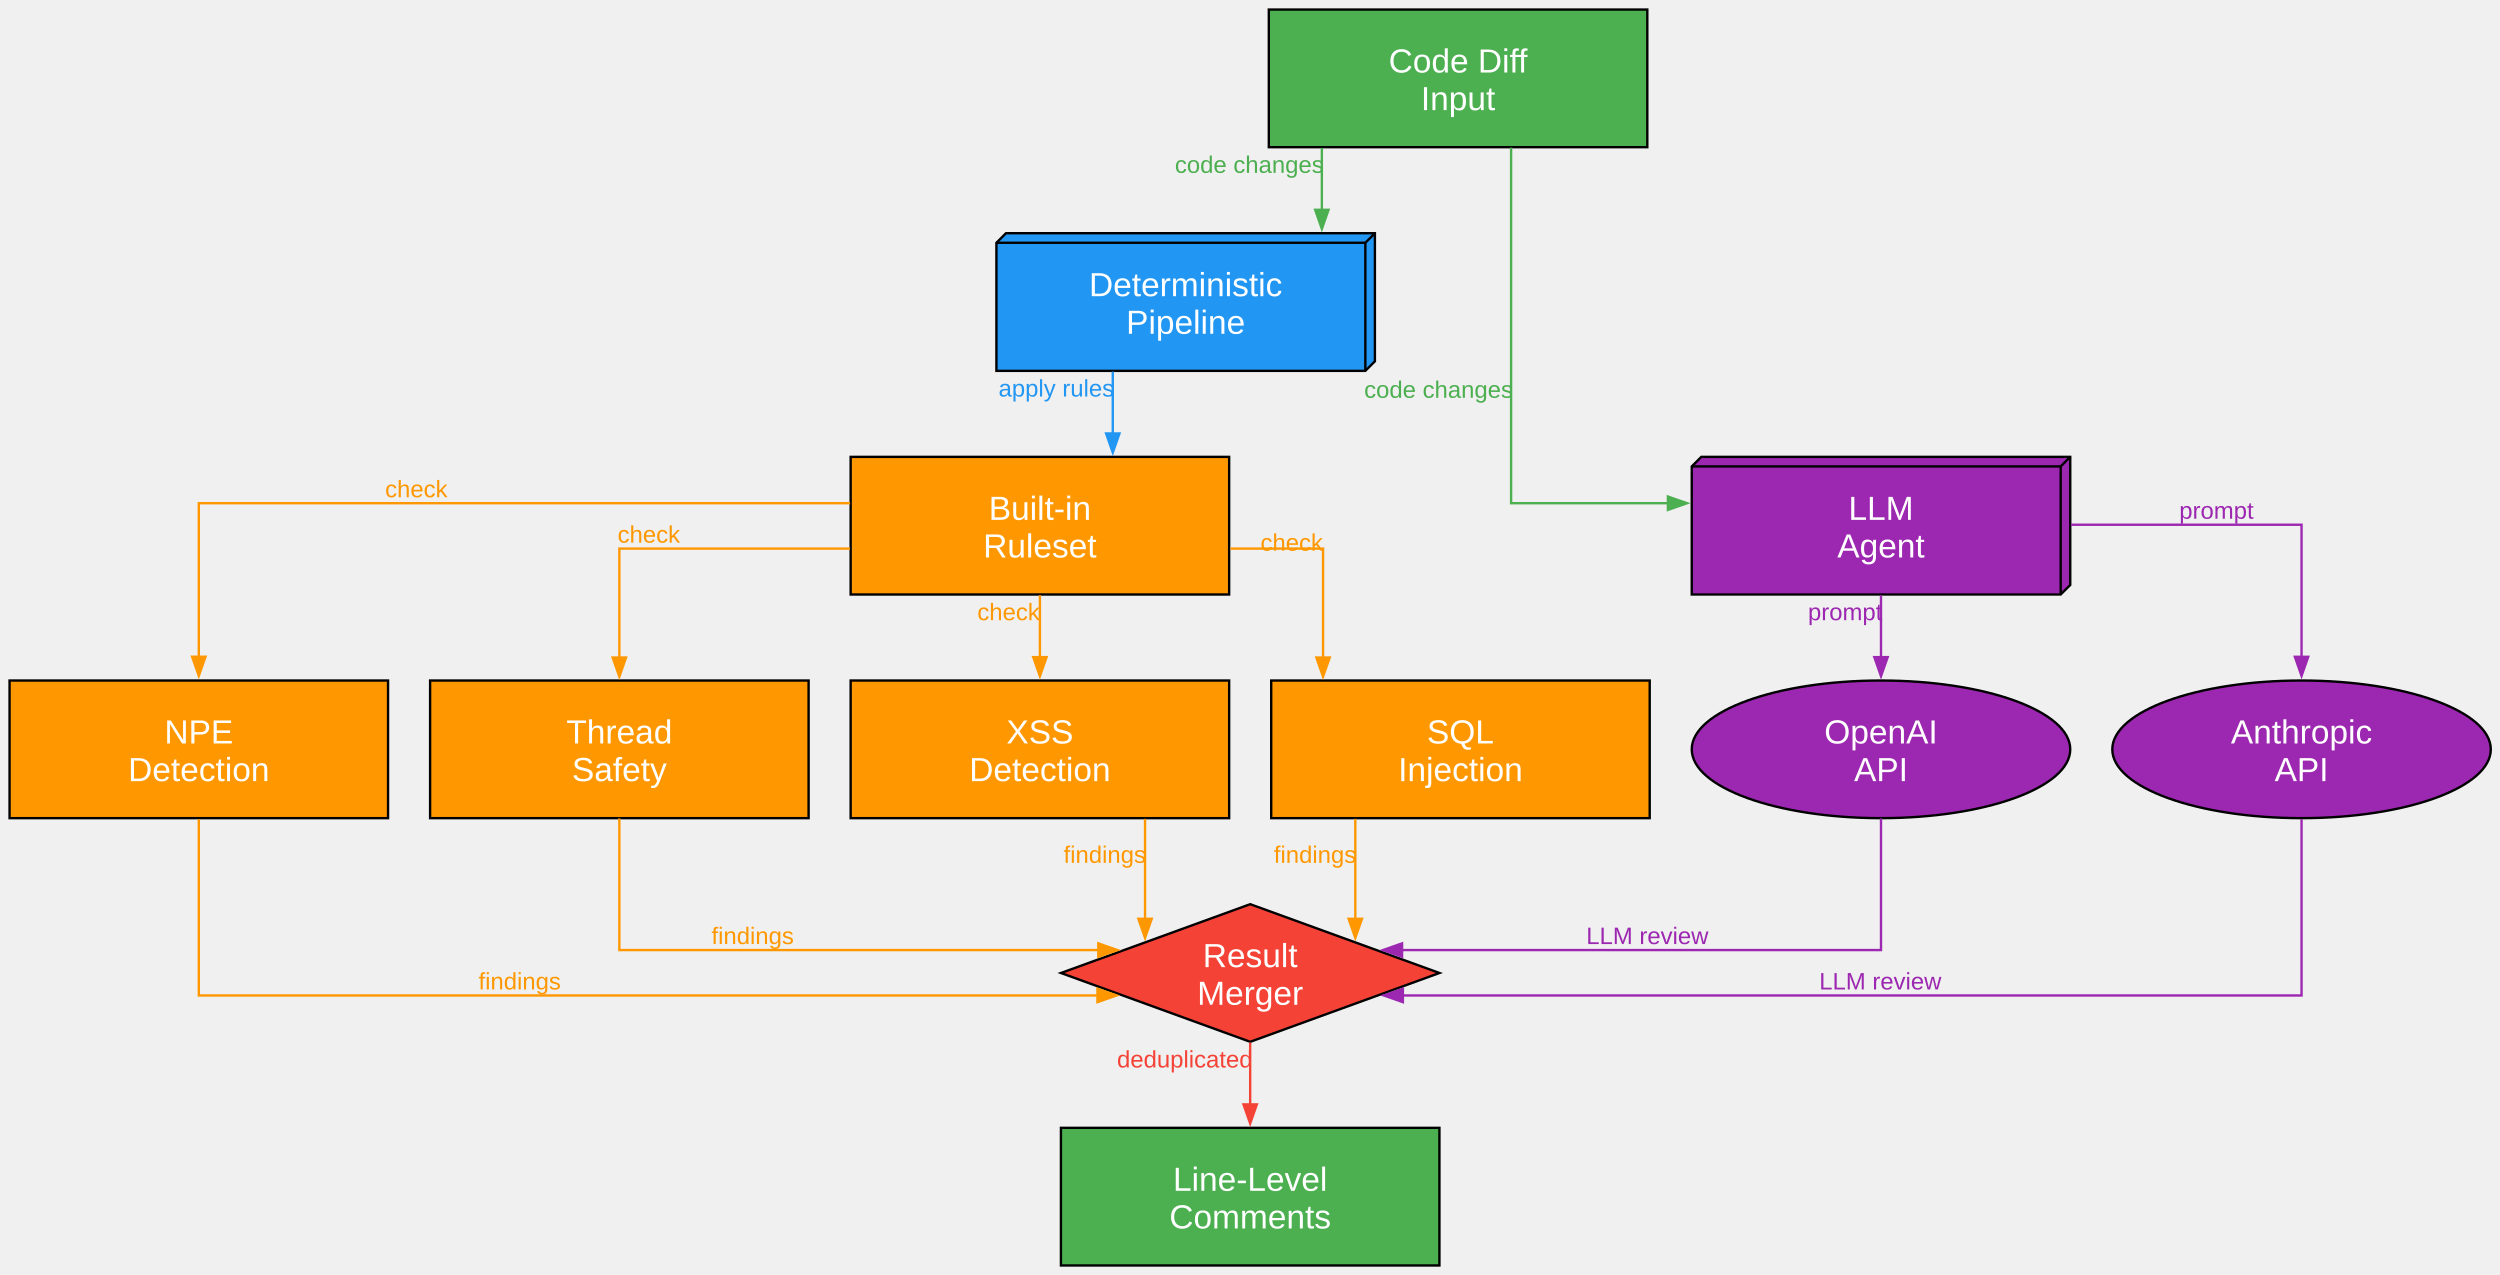
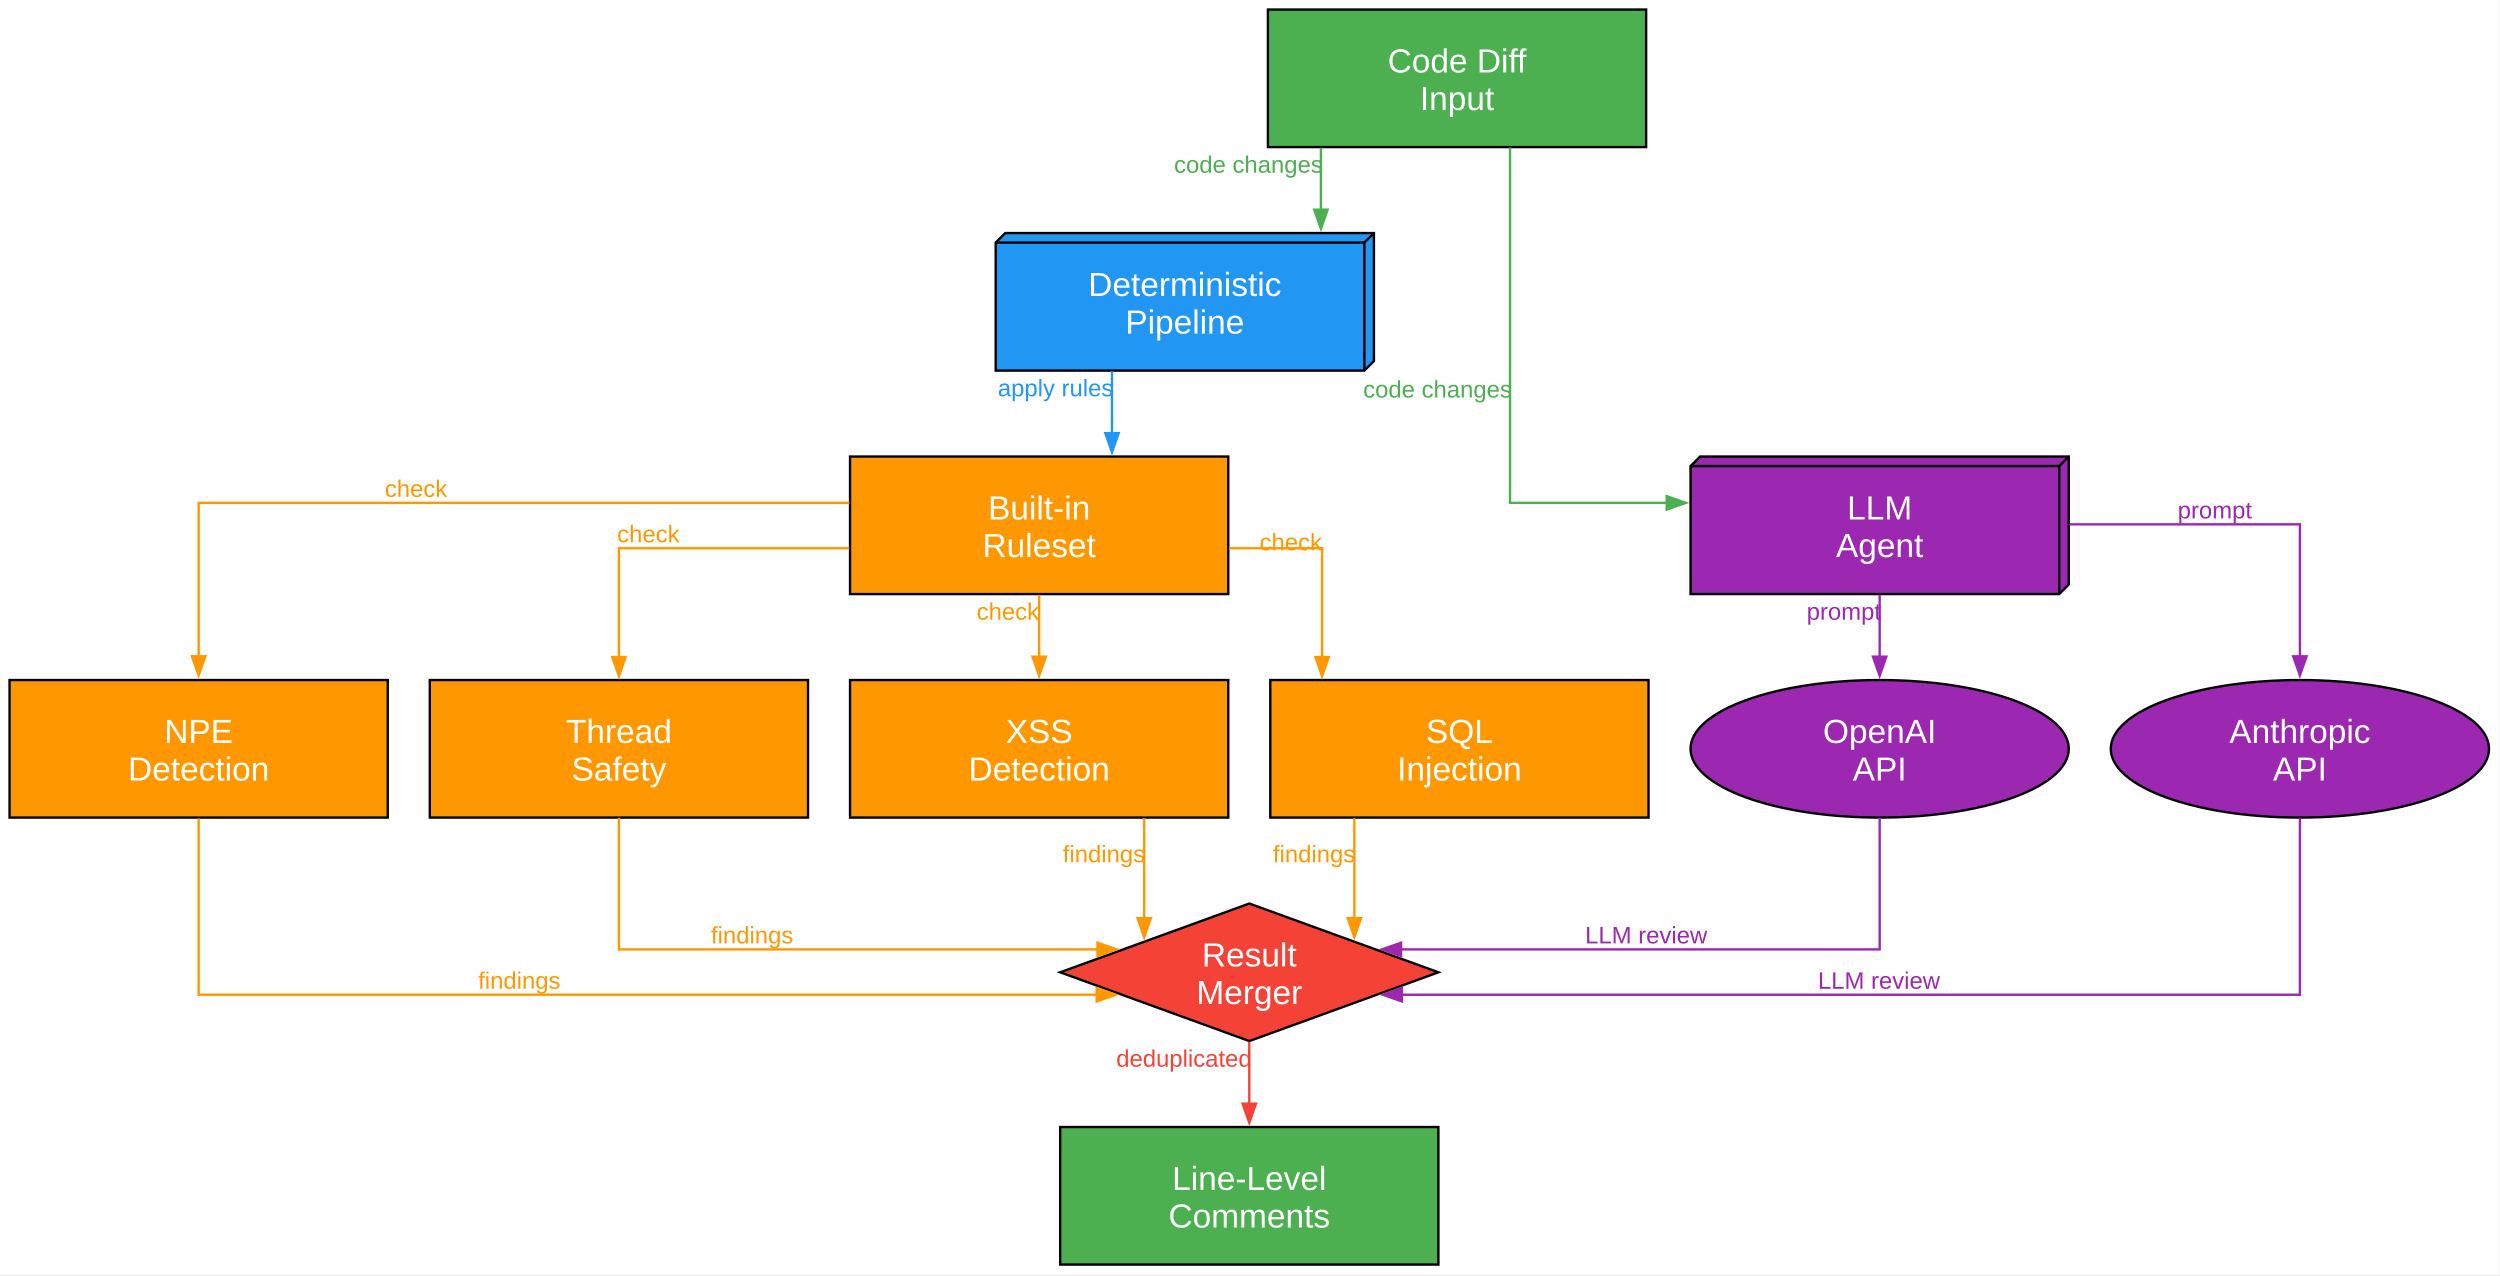
- <svg xmlns="http://www.w3.org/2000/svg" viewBox="0 0 1395 711" style="width: 100%; height: auto;">
-   <g id="graph0" class="graph" transform="scale(1.33333 1.33333) rotate(0) translate(4 529.6)">
+ <svg xmlns="http://www.w3.org/2000/svg" width="1047pt" height="534pt" viewBox="0.00 0.00 1047.00 534.00">
+   <g id="graph0" class="graph" transform="scale(1 1) rotate(0) translate(4 529.6)">
+     <polygon fill="white" stroke="none" points="-4,4 -4,-529.6 1042.75,-529.6 1042.75,4 -4,4" />
    <g id="node1" class="node">
      <polygon fill="#4caf50" stroke="black" points="685.4,-525.6 527,-525.6 527,-468 685.4,-468 685.4,-525.6" />
      <text text-anchor="middle" x="606.2" y="-499.25" font-family="Arial, Helvetica, sans-serif" font-size="14.00" fill="white" xml:space="preserve">Code Diff</text>
      <text text-anchor="middle" x="606.2" y="-483.5" font-family="Arial, Helvetica, sans-serif" font-size="14.00" fill="white" xml:space="preserve">Input</text>
    </g>
    <g id="node2" class="node">
      <polygon fill="#2196f3" stroke="black" points="571.4,-432 417,-432 413,-428 413,-374.4 567.4,-374.4 571.4,-378.4 571.4,-432" />
      <polyline fill="none" stroke="black" points="567.4,-428 413,-428" />
      <polyline fill="none" stroke="black" points="567.4,-428 567.4,-374.4" />
      <polyline fill="none" stroke="black" points="567.4,-428 571.4,-432" />
      <text text-anchor="middle" x="492.2" y="-405.65" font-family="Arial, Helvetica, sans-serif" font-size="14.00" fill="white" xml:space="preserve">Deterministic</text>
      <text text-anchor="middle" x="492.2" y="-389.9" font-family="Arial, Helvetica, sans-serif" font-size="14.00" fill="white" xml:space="preserve">Pipeline</text>
    </g>
    <g id="edge1" class="edge">
      <path fill="none" stroke="#4caf50" d="M549.2,-467.7C549.2,-467.7 549.2,-441.8 549.2,-441.8" />
      <polygon fill="#4caf50" stroke="#4caf50" points="552,-441.8 549.2,-433.8 546.4,-441.8 552,-441.8" />
      <text text-anchor="middle" x="518.83" y="-457.25" font-family="Arial, Helvetica, sans-serif" font-size="10.00" fill="#4caf50" xml:space="preserve">code changes</text>
    </g>
    <g id="node8" class="node">
      <polygon fill="#9c27b0" stroke="black" points="862.4,-338.4 708,-338.4 704,-334.4 704,-280.8 858.4,-280.8 862.4,-284.8 862.4,-338.4" />
      <polyline fill="none" stroke="black" points="858.4,-334.4 704,-334.4" />
      <polyline fill="none" stroke="black" points="858.4,-334.4 858.4,-280.8" />
      <polyline fill="none" stroke="black" points="858.4,-334.4 862.4,-338.4" />
      <text text-anchor="middle" x="783.2" y="-312.05" font-family="Arial, Helvetica, sans-serif" font-size="14.00" fill="white" xml:space="preserve">LLM</text>
      <text text-anchor="middle" x="783.2" y="-296.3" font-family="Arial, Helvetica, sans-serif" font-size="14.00" fill="white" xml:space="preserve">Agent</text>
    </g>
    <g id="edge2" class="edge">
      <path fill="none" stroke="#4caf50" d="M628.4,-467.84C628.4,-417.46 628.4,-319 628.4,-319 628.4,-319 694.02,-319 694.02,-319" />
      <polygon fill="#4caf50" stroke="#4caf50" points="694.02,-321.8 702.02,-319 694.02,-316.2 694.02,-321.8" />
      <text text-anchor="middle" x="598.03" y="-363.11" font-family="Arial, Helvetica, sans-serif" font-size="10.00" fill="#4caf50" xml:space="preserve">code changes</text>
    </g>
    <g id="node3" class="node">
      <polygon fill="#ff9800" stroke="black" points="510.4,-338.4 352,-338.4 352,-280.8 510.4,-280.8 510.4,-338.4" />
      <text text-anchor="middle" x="431.2" y="-312.05" font-family="Arial, Helvetica, sans-serif" font-size="14.00" fill="white" xml:space="preserve">Built-in</text>
      <text text-anchor="middle" x="431.2" y="-296.3" font-family="Arial, Helvetica, sans-serif" font-size="14.00" fill="white" xml:space="preserve">Ruleset</text>
    </g>
    <g id="edge3" class="edge">
      <path fill="none" stroke="#2196f3" d="M461.7,-374.1C461.7,-374.1 461.7,-348.2 461.7,-348.2" />
      <polygon fill="#2196f3" stroke="#2196f3" points="464.5,-348.2 461.7,-340.2 458.9,-348.2 464.5,-348.2" />
      <text text-anchor="middle" x="438.08" y="-363.65" font-family="Arial, Helvetica, sans-serif" font-size="10.00" fill="#2196f3" xml:space="preserve">apply rules</text>
    </g>
    <g id="node4" class="node">
      <polygon fill="#ff9800" stroke="black" points="158.4,-244.8 0,-244.8 0,-187.2 158.4,-187.2 158.4,-244.8" />
      <text text-anchor="middle" x="79.2" y="-218.45" font-family="Arial, Helvetica, sans-serif" font-size="14.00" fill="white" xml:space="preserve">NPE</text>
      <text text-anchor="middle" x="79.2" y="-202.7" font-family="Arial, Helvetica, sans-serif" font-size="14.00" fill="white" xml:space="preserve">Detection</text>
    </g>
    <g id="edge4" class="edge">
      <path fill="none" stroke="#ff9800" d="M351.77,-319C247.95,-319 79.2,-319 79.2,-319 79.2,-319 79.2,-254.75 79.2,-254.75" />
      <polygon fill="#ff9800" stroke="#ff9800" points="82,-254.75 79.2,-246.75 76.4,-254.75 82,-254.75" />
      <text text-anchor="middle" x="170.23" y="-321.5" font-family="Arial, Helvetica, sans-serif" font-size="10.00" fill="#ff9800" xml:space="preserve">check</text>
    </g>
    <g id="node5" class="node">
      <polygon fill="#ff9800" stroke="black" points="334.4,-244.8 176,-244.8 176,-187.2 334.4,-187.2 334.4,-244.8" />
      <text text-anchor="middle" x="255.2" y="-218.45" font-family="Arial, Helvetica, sans-serif" font-size="14.00" fill="white" xml:space="preserve">Thread</text>
      <text text-anchor="middle" x="255.2" y="-202.7" font-family="Arial, Helvetica, sans-serif" font-size="14.00" fill="white" xml:space="preserve">Safety</text>
    </g>
    <g id="edge5" class="edge">
      <path fill="none" stroke="#ff9800" d="M351.7,-300C305.05,-300 255.2,-300 255.2,-300 255.2,-300 255.2,-254.42 255.2,-254.42" />
      <polygon fill="#ff9800" stroke="#ff9800" points="258,-254.42 255.2,-246.42 252.4,-254.42 258,-254.42" />
      <text text-anchor="middle" x="267.53" y="-302.5" font-family="Arial, Helvetica, sans-serif" font-size="10.00" fill="#ff9800" xml:space="preserve">check</text>
    </g>
    <g id="node6" class="node">
      <polygon fill="#ff9800" stroke="black" points="510.4,-244.8 352,-244.8 352,-187.2 510.4,-187.2 510.4,-244.8" />
      <text text-anchor="middle" x="431.2" y="-218.45" font-family="Arial, Helvetica, sans-serif" font-size="14.00" fill="white" xml:space="preserve">XSS</text>
      <text text-anchor="middle" x="431.2" y="-202.7" font-family="Arial, Helvetica, sans-serif" font-size="14.00" fill="white" xml:space="preserve">Detection</text>
    </g>
    <g id="edge6" class="edge">
      <path fill="none" stroke="#ff9800" d="M431.2,-280.5C431.2,-280.5 431.2,-254.6 431.2,-254.6" />
      <polygon fill="#ff9800" stroke="#ff9800" points="434,-254.6 431.2,-246.6 428.4,-254.6 434,-254.6" />
      <text text-anchor="middle" x="418.08" y="-270.05" font-family="Arial, Helvetica, sans-serif" font-size="10.00" fill="#ff9800" xml:space="preserve">check</text>
    </g>
    <g id="node7" class="node">
      <polygon fill="#ff9800" stroke="black" points="686.4,-244.8 528,-244.8 528,-187.2 686.4,-187.2 686.4,-244.8" />
      <text text-anchor="middle" x="607.2" y="-218.45" font-family="Arial, Helvetica, sans-serif" font-size="14.00" fill="white" xml:space="preserve">SQL</text>
      <text text-anchor="middle" x="607.2" y="-202.7" font-family="Arial, Helvetica, sans-serif" font-size="14.00" fill="white" xml:space="preserve">Injection</text>
    </g>
    <g id="edge7" class="edge">
      <path fill="none" stroke="#ff9800" d="M510.9,-300C532.33,-300 549.7,-300 549.7,-300 549.7,-300 549.7,-254.42 549.7,-254.42" />
      <polygon fill="#ff9800" stroke="#ff9800" points="552.5,-254.42 549.7,-246.42 546.9,-254.42 552.5,-254.42" />
      <text text-anchor="middle" x="536.58" y="-299.11" font-family="Arial, Helvetica, sans-serif" font-size="10.00" fill="#ff9800" xml:space="preserve">check</text>
    </g>
    <g id="node11" class="node">
      <polygon fill="#f44336" stroke="black" points="519.2,-151.2 440,-122.4 519.2,-93.6 598.4,-122.4 519.2,-151.2" />
      <text text-anchor="middle" x="519.2" y="-124.85" font-family="Arial, Helvetica, sans-serif" font-size="14.00" fill="white" xml:space="preserve">Result</text>
      <text text-anchor="middle" x="519.2" y="-109.1" font-family="Arial, Helvetica, sans-serif" font-size="14.00" fill="white" xml:space="preserve">Merger</text>
    </g>
    <g id="edge8" class="edge">
      <path fill="none" stroke="#ff9800" d="M79.2,-186.76C79.2,-156.31 79.2,-113 79.2,-113 79.2,-113 455.29,-113 455.29,-113" />
      <polygon fill="#ff9800" stroke="#ff9800" points="455.29,-115.8 463.29,-113 455.29,-110.2 455.29,-115.8" />
      <text text-anchor="middle" x="213.49" y="-115.5" font-family="Arial, Helvetica, sans-serif" font-size="10.00" fill="#ff9800" xml:space="preserve">findings</text>
    </g>
    <g id="edge9" class="edge">
      <path fill="none" stroke="#ff9800" d="M255.2,-187.09C255.2,-162.79 255.2,-132 255.2,-132 255.2,-132 455.63,-132 455.63,-132" />
      <polygon fill="#ff9800" stroke="#ff9800" points="455.63,-134.8 463.63,-132 455.63,-129.2 455.63,-134.8" />
      <text text-anchor="middle" x="310.99" y="-134.5" font-family="Arial, Helvetica, sans-serif" font-size="10.00" fill="#ff9800" xml:space="preserve">findings</text>
    </g>
    <g id="edge10" class="edge">
      <path fill="none" stroke="#ff9800" d="M475.2,-186.9C475.2,-186.9 475.2,-145.08 475.2,-145.08" />
      <polygon fill="#ff9800" stroke="#ff9800" points="478,-145.08 475.2,-137.08 472.4,-145.08 478,-145.08" />
      <text text-anchor="middle" x="458.33" y="-168.49" font-family="Arial, Helvetica, sans-serif" font-size="10.00" fill="#ff9800" xml:space="preserve">findings</text>
    </g>
    <g id="edge11" class="edge">
      <path fill="none" stroke="#ff9800" d="M563.2,-186.9C563.2,-186.9 563.2,-145.08 563.2,-145.08" />
      <polygon fill="#ff9800" stroke="#ff9800" points="566,-145.08 563.2,-137.08 560.4,-145.08 566,-145.08" />
      <text text-anchor="middle" x="546.33" y="-168.49" font-family="Arial, Helvetica, sans-serif" font-size="10.00" fill="#ff9800" xml:space="preserve">findings</text>
    </g>
    <g id="node9" class="node">
      <ellipse fill="#9c27b0" stroke="black" cx="783.2" cy="-216" rx="79.2" ry="28.8" />
      <text text-anchor="middle" x="783.2" y="-218.45" font-family="Arial, Helvetica, sans-serif" font-size="14.00" fill="white" xml:space="preserve">OpenAI</text>
      <text text-anchor="middle" x="783.2" y="-202.7" font-family="Arial, Helvetica, sans-serif" font-size="14.00" fill="white" xml:space="preserve">API</text>
    </g>
    <g id="edge12" class="edge">
      <path fill="none" stroke="#9c27b0" d="M783.2,-280.5C783.2,-280.5 783.2,-254.6 783.2,-254.6" />
      <polygon fill="#9c27b0" stroke="#9c27b0" points="786,-254.6 783.2,-246.6 780.4,-254.6 786,-254.6" />
      <text text-anchor="middle" x="768.2" y="-270.05" font-family="Arial, Helvetica, sans-serif" font-size="10.00" fill="#9c27b0" xml:space="preserve">prompt</text>
    </g>
    <g id="node10" class="node">
      <ellipse fill="#9c27b0" stroke="black" cx="959.2" cy="-216" rx="79.2" ry="28.8" />
      <text text-anchor="middle" x="959.2" y="-218.45" font-family="Arial, Helvetica, sans-serif" font-size="14.00" fill="white" xml:space="preserve">Anthropic</text>
      <text text-anchor="middle" x="959.2" y="-202.7" font-family="Arial, Helvetica, sans-serif" font-size="14.00" fill="white" xml:space="preserve">API</text>
    </g>
    <g id="edge13" class="edge">
      <path fill="none" stroke="#9c27b0" d="M862.7,-310C909.35,-310 959.2,-310 959.2,-310 959.2,-310 959.2,-254.74 959.2,-254.74" />
      <polygon fill="#9c27b0" stroke="#9c27b0" points="962,-254.74 959.2,-246.74 956.4,-254.74 962,-254.74" />
      <text text-anchor="middle" x="923.58" y="-312.5" font-family="Arial, Helvetica, sans-serif" font-size="10.00" fill="#9c27b0" xml:space="preserve">prompt</text>
    </g>
    <g id="edge14" class="edge">
      <path fill="none" stroke="#9c27b0" d="M783.2,-187.09C783.2,-162.79 783.2,-132 783.2,-132 783.2,-132 582.77,-132 582.77,-132" />
      <polygon fill="#9c27b0" stroke="#9c27b0" points="582.77,-129.2 574.77,-132 582.77,-134.8 582.77,-129.2" />
      <text text-anchor="middle" x="685.41" y="-134.5" font-family="Arial, Helvetica, sans-serif" font-size="10.00" fill="#9c27b0" xml:space="preserve">LLM review</text>
    </g>
    <g id="edge15" class="edge">
      <path fill="none" stroke="#9c27b0" d="M959.2,-186.76C959.2,-156.31 959.2,-113 959.2,-113 959.2,-113 583.11,-113 583.11,-113" />
      <polygon fill="#9c27b0" stroke="#9c27b0" points="583.11,-110.2 575.11,-113 583.11,-115.8 583.11,-110.2" />
      <text text-anchor="middle" x="782.91" y="-115.5" font-family="Arial, Helvetica, sans-serif" font-size="10.00" fill="#9c27b0" xml:space="preserve">LLM review</text>
    </g>
    <g id="node12" class="node">
      <polygon fill="#4caf50" stroke="black" points="598.4,-57.6 440,-57.6 440,0 598.4,0 598.4,-57.6" />
      <text text-anchor="middle" x="519.2" y="-31.25" font-family="Arial, Helvetica, sans-serif" font-size="14.00" fill="white" xml:space="preserve">Line-Level</text>
      <text text-anchor="middle" x="519.2" y="-15.5" font-family="Arial, Helvetica, sans-serif" font-size="14.00" fill="white" xml:space="preserve">Comments</text>
    </g>
    <g id="edge16" class="edge">
      <path fill="none" stroke="#f44336" d="M519.2,-93.3C519.2,-93.3 519.2,-67.4 519.2,-67.4" />
      <polygon fill="#f44336" stroke="#f44336" points="522,-67.4 519.2,-59.4 516.4,-67.4 522,-67.4" />
      <text text-anchor="middle" x="491.83" y="-82.85" font-family="Arial, Helvetica, sans-serif" font-size="10.00" fill="#f44336" xml:space="preserve">deduplicated</text>
    </g>
  </g>
</svg>
